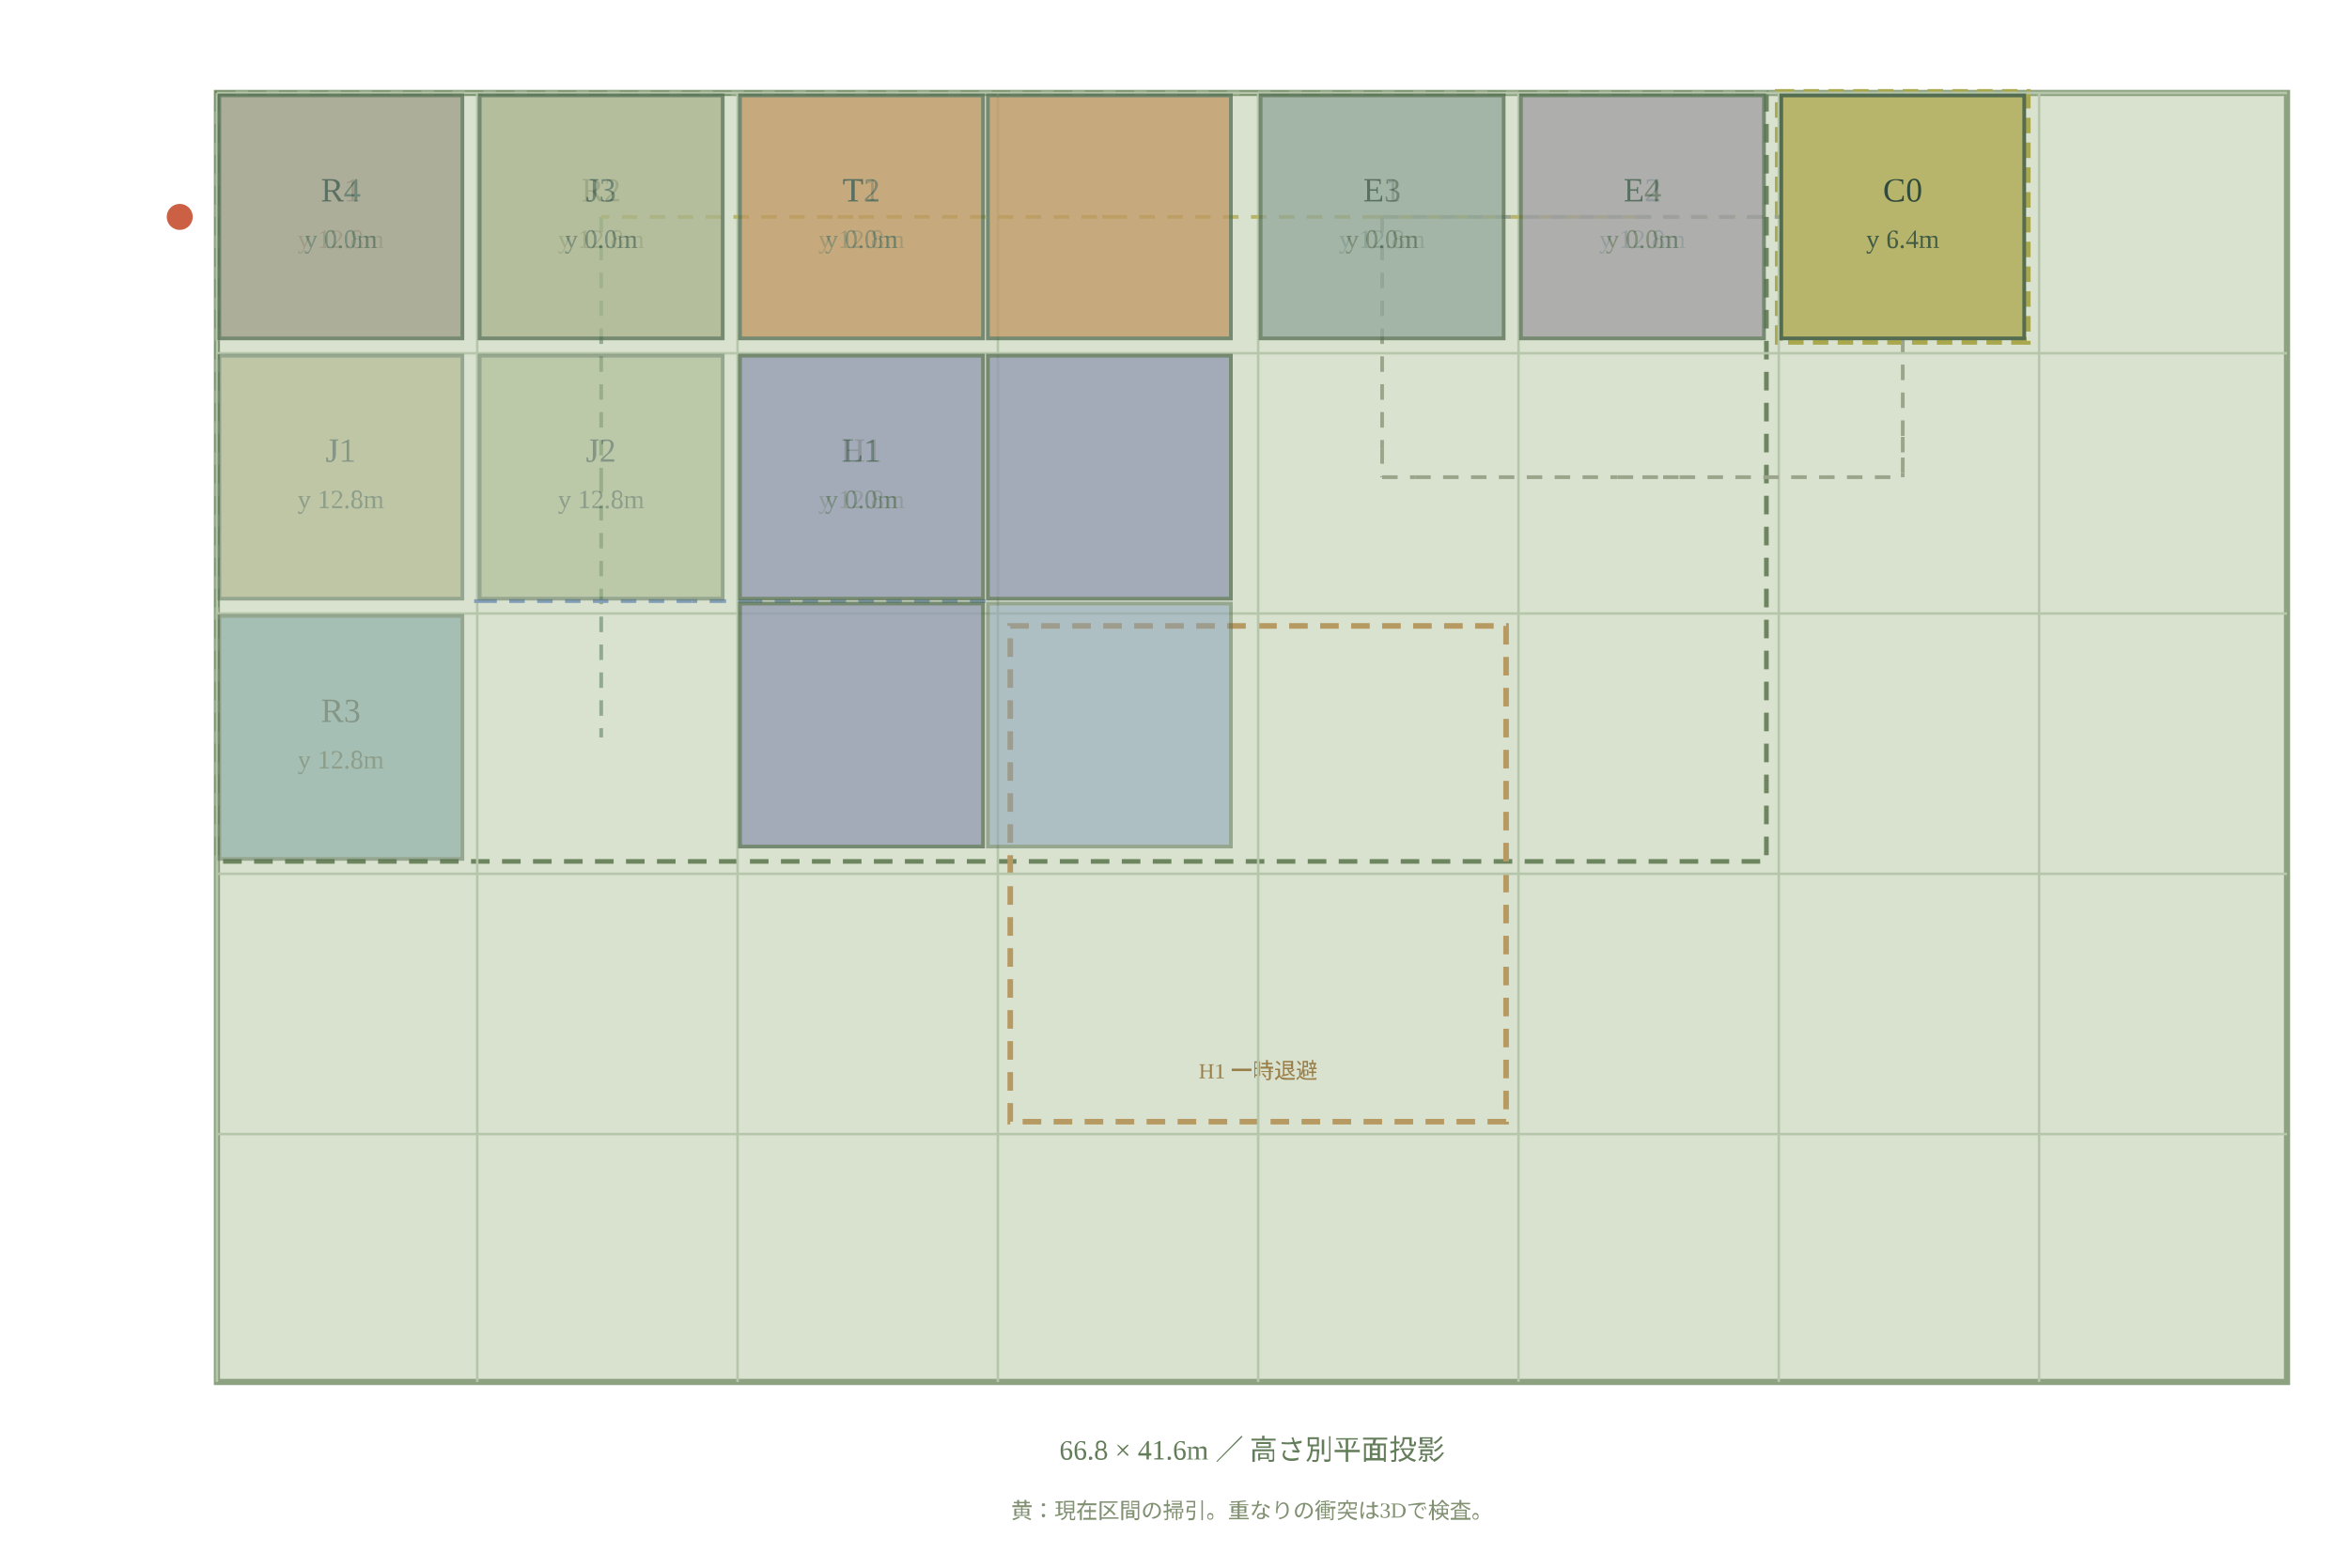
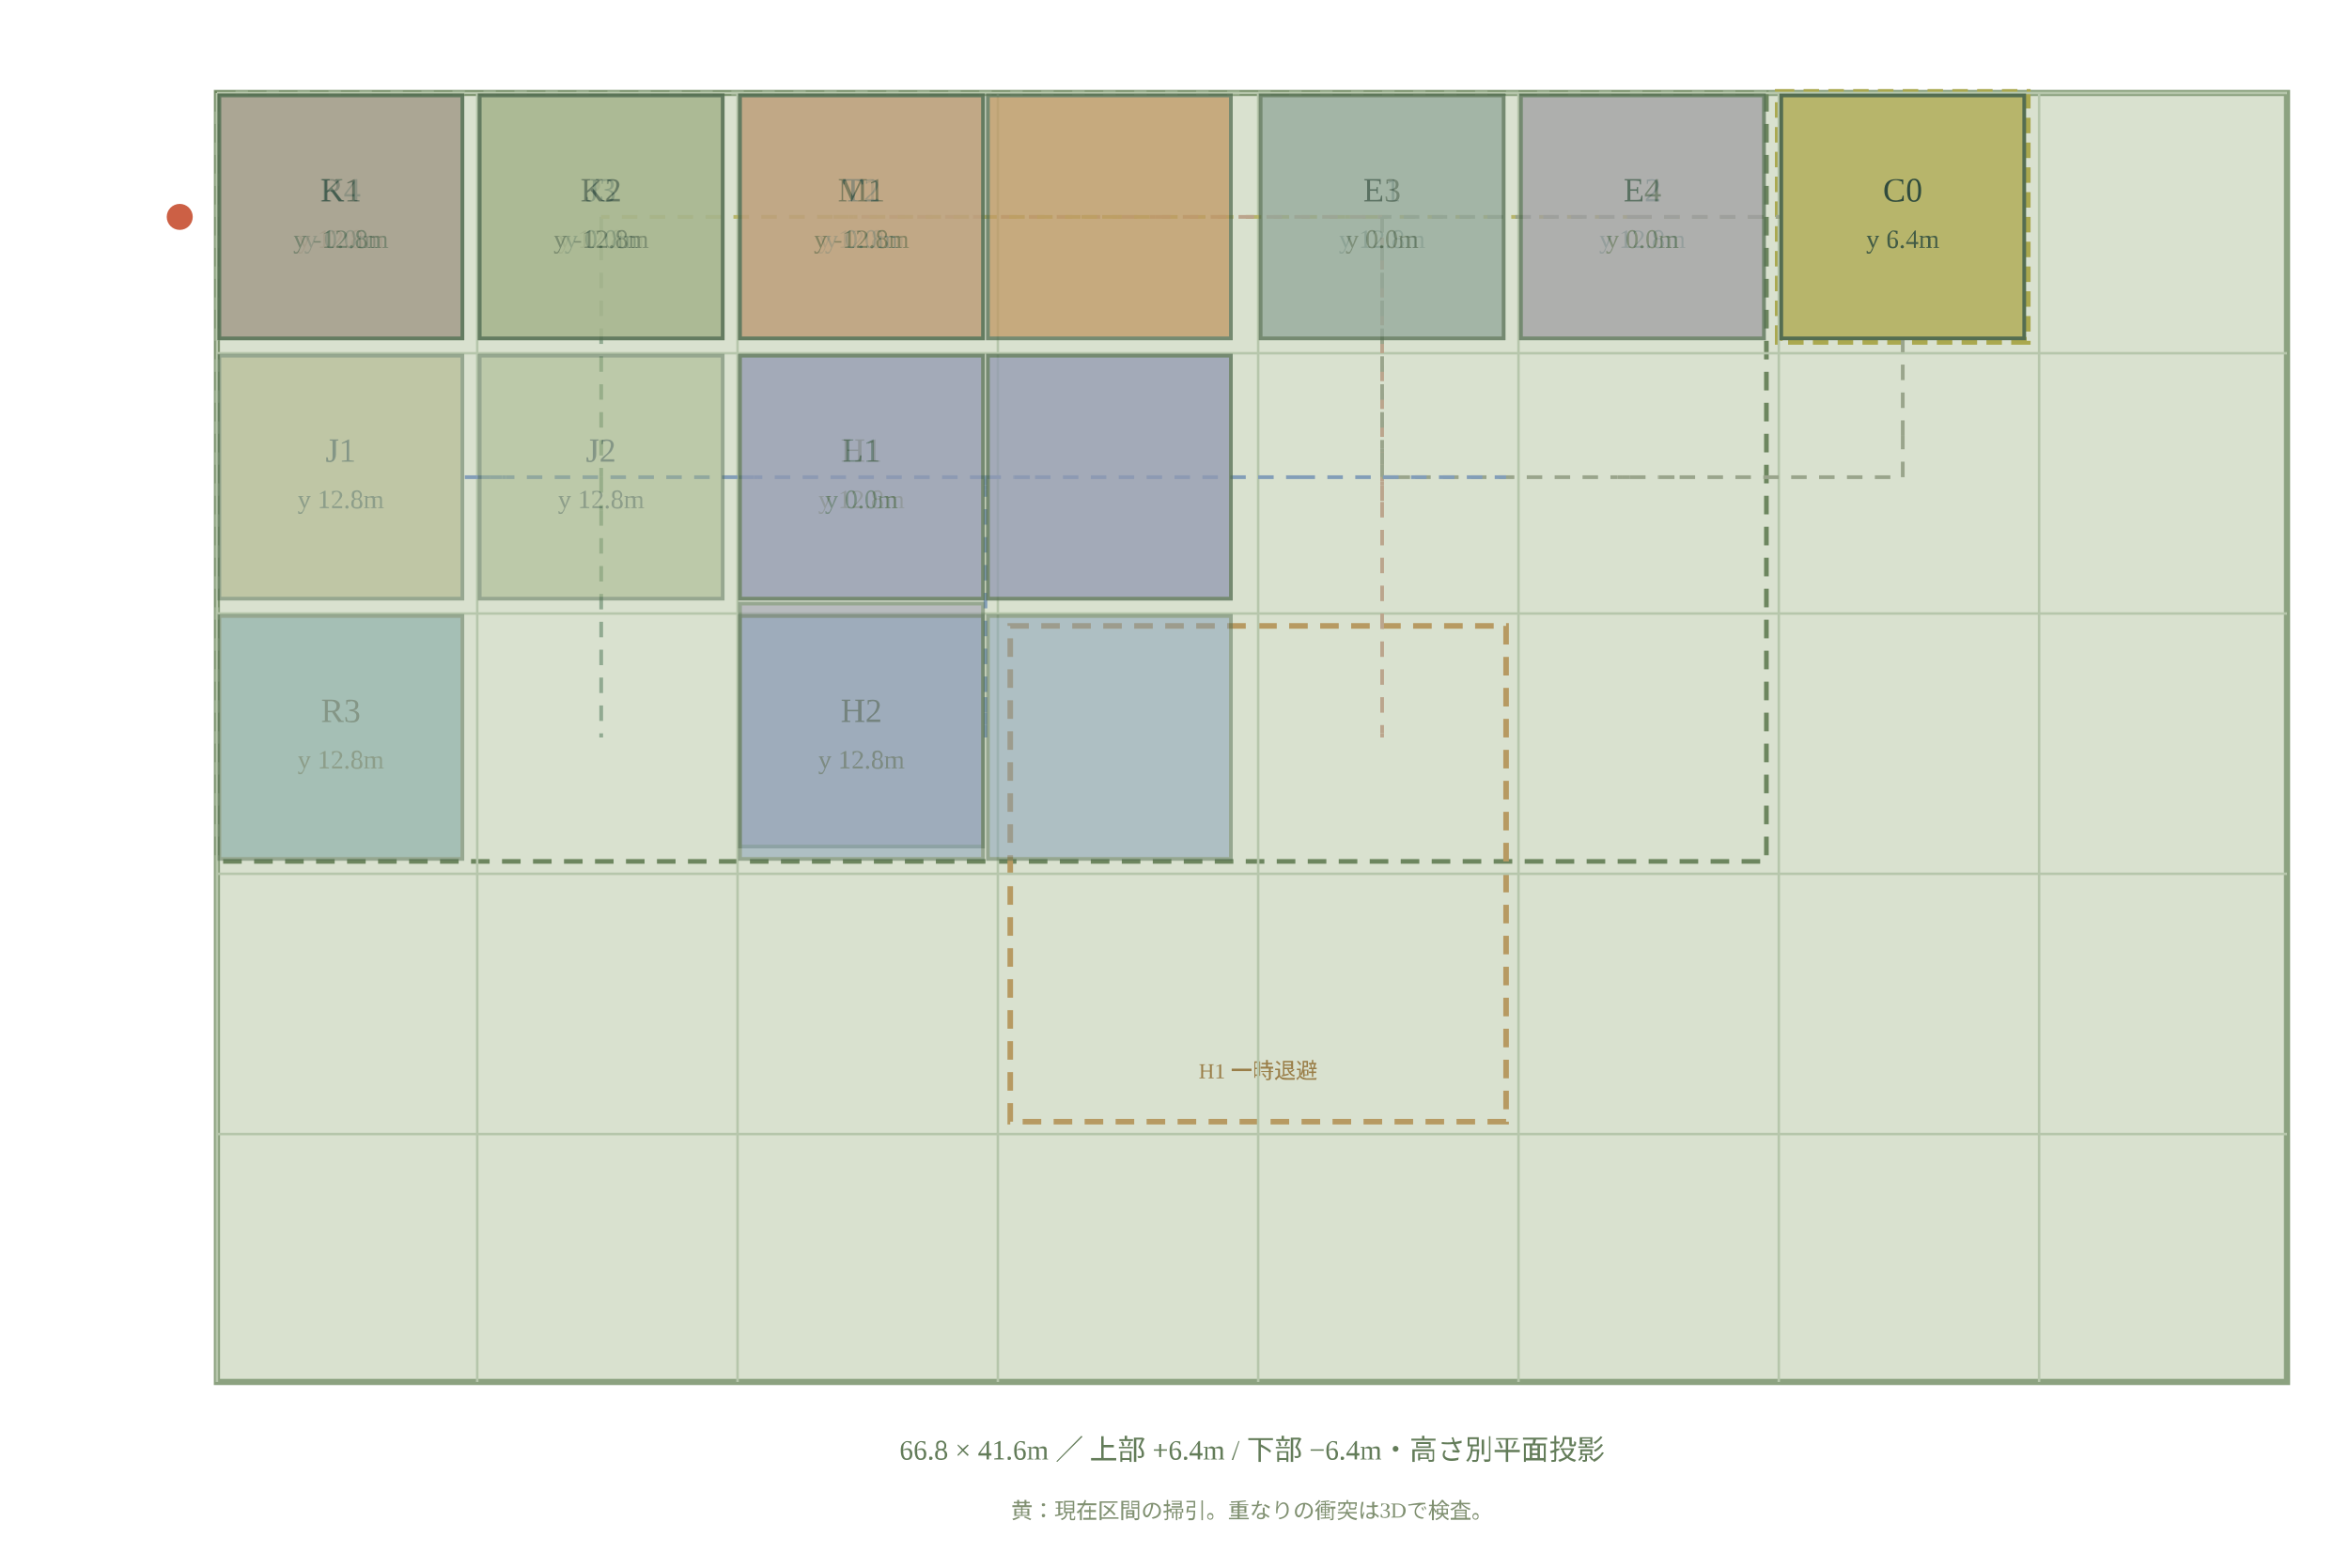
<svg xmlns="http://www.w3.org/2000/svg" viewBox="-7 -3 75.8 50.6" role="img" aria-label="予備廊下と一時退避・搬送中の高さ別占有">
  <rect x="0" y="0" width="66.8" height="41.6" fill="#d9e1cf" stroke="#8ca280" stroke-width=".2" />
  <rect x="0" y="0" width="50" height="24.8" fill="none" stroke="#6d865f" stroke-width=".15" stroke-dasharray=".6 .4" />
  <rect x="50.4" y="0" width="8" height="8" fill="none" stroke="#aaa84f" stroke-width=".25" stroke-dasharray=".5 .3" />
  <text x="54.4" y="1.1" text-anchor="middle" font-size=".7" fill="#7d7e3d">C0 予備保管</text>
  <rect x="25.6" y="17.2" width="16" height="16" fill="none" stroke="#b79a62" stroke-width=".18" stroke-dasharray=".6 .4" />
  <text x="33.6" y="31.8" text-anchor="middle" font-size=".7" fill="#9a7e48">H1 一時退避</text>
  <line x1="0" y1="0" x2="66.8" y2="0" stroke="#b6c6ab" stroke-width="0.08" />
  <line x1="0" y1="8.4" x2="66.8" y2="8.4" stroke="#b6c6ab" stroke-width="0.08" />
  <line x1="0" y1="16.8" x2="66.8" y2="16.8" stroke="#b6c6ab" stroke-width="0.08" />
  <line x1="0" y1="25.2" x2="66.8" y2="25.2" stroke="#b6c6ab" stroke-width="0.08" />
  <line x1="0" y1="33.6" x2="66.8" y2="33.6" stroke="#b6c6ab" stroke-width="0.08" />
  <line x1="0" y1="0" x2="0" y2="41.6" stroke="#b6c6ab" stroke-width="0.08" />
  <line x1="8.4" y1="0" x2="8.4" y2="41.6" stroke="#b6c6ab" stroke-width="0.08" />
  <line x1="16.8" y1="0" x2="16.8" y2="41.6" stroke="#b6c6ab" stroke-width="0.08" />
  <line x1="25.2" y1="0" x2="25.2" y2="41.6" stroke="#b6c6ab" stroke-width="0.08" />
  <line x1="33.6" y1="0" x2="33.6" y2="41.6" stroke="#b6c6ab" stroke-width="0.08" />
  <line x1="42" y1="0" x2="42" y2="41.6" stroke="#b6c6ab" stroke-width="0.08" />
  <line x1="50.4" y1="0" x2="50.4" y2="41.6" stroke="#b6c6ab" stroke-width="0.08" />
  <line x1="58.8" y1="0" x2="58.8" y2="41.6" stroke="#b6c6ab" stroke-width="0.08" />
  <line x1="12.4" y1="4" x2="12.4" y2="4" stroke="#91aa91" stroke-width="0.12" stroke-dasharray=".5 .4" />
  <line x1="54.4" y1="4" x2="45.867" y2="4" stroke="#b7b56b" stroke-width="0.12" stroke-dasharray=".5 .4" />
+   <line x1="20.8" y1="4" x2="20.8" y2="4" stroke="#bba58d" stroke-width="0.12" stroke-dasharray=".5 .4" />
  <line x1="12.4" y1="4" x2="12.4" y2="12.4" stroke="#91aa91" stroke-width="0.12" stroke-dasharray=".5 .4" />
  <line x1="45.867" y1="4" x2="37.467" y2="4" stroke="#b7b56b" stroke-width="0.12" stroke-dasharray=".5 .4" />
-   <line x1="12.4" y1="12.4" x2="12.4" y2="20.8" stroke="#91aa91" stroke-width="0.12" stroke-dasharray=".5 .4" />
-   <line x1="37.467" y1="4" x2="29.067" y2="4" stroke="#b7b56b" stroke-width="0.12" stroke-dasharray=".5 .4" />
+   <line x1="20.8" y1="4" x2="29.2" y2="4" stroke="#bba58d" stroke-width="0.12" stroke-dasharray=".5 .4" />
+   <line x1="12.4" y1="12.4" x2="12.4" y2="13.467" stroke="#91aa91" stroke-width="0.12" stroke-dasharray=".5 .4" />
+   <line x1="37.467" y1="4" x2="36.4" y2="4" stroke="#b7b56b" stroke-width="0.12" stroke-dasharray=".5 .4" />
+   <line x1="29.2" y1="4" x2="30.267" y2="4" stroke="#bba58d" stroke-width="0.12" stroke-dasharray=".5 .4" />
+   <line x1="12.4" y1="13.467" x2="12.4" y2="20.8" stroke="#91aa91" stroke-width="0.12" stroke-dasharray=".5 .4" />
+   <line x1="36.4" y1="4" x2="29.067" y2="4" stroke="#b7b56b" stroke-width="0.12" stroke-dasharray=".5 .4" />
+   <line x1="24.8" y1="12.4" x2="24.8" y2="12.4" stroke="#839eb8" stroke-width="0.12" stroke-dasharray=".5 .4" />
+   <line x1="30.267" y1="4" x2="37.6" y2="4" stroke="#bba58d" stroke-width="0.12" stroke-dasharray=".5 .4" />
  <line x1="12.4" y1="20.8" x2="12.4" y2="20.8" stroke="#91aa91" stroke-width="0.12" stroke-dasharray=".5 .4" />
  <line x1="29.067" y1="4" x2="28.4" y2="4" stroke="#b7b56b" stroke-width="0.12" stroke-dasharray=".5 .4" />
+   <line x1="24.8" y1="12.4" x2="24.8" y2="12.4" stroke="#839eb8" stroke-width="0.12" stroke-dasharray=".5 .4" />
+   <line x1="37.6" y1="4" x2="37.6" y2="4.667" stroke="#bba58d" stroke-width="0.12" stroke-dasharray=".5 .4" />
  <line x1="12.4" y1="20.8" x2="12.4" y2="20.8" stroke="#91aa91" stroke-width="0.12" stroke-dasharray=".5 .4" />
-   <line x1="28.4" y1="4" x2="20.533" y2="4" stroke="#b7b56b" stroke-width="0.12" stroke-dasharray=".5 .4" />
-   <line x1="24.8" y1="16.4" x2="24.8" y2="16.4" stroke="#839eb8" stroke-width="0.12" stroke-dasharray=".5 .4" />
-   <line x1="37.6" y1="4" x2="37.6" y2="4" stroke="#9aa58c" stroke-width="0.12" stroke-dasharray=".5 .4" />
-   <line x1="20.533" y1="4" x2="19.867" y2="4" stroke="#b7b56b" stroke-width="0.12" stroke-dasharray=".5 .4" />
-   <line x1="24.8" y1="16.4" x2="24.8" y2="16.4" stroke="#839eb8" stroke-width="0.12" stroke-dasharray=".5 .4" />
-   <line x1="37.6" y1="4" x2="37.6" y2="4" stroke="#9aa58c" stroke-width="0.12" stroke-dasharray=".5 .4" />
+   <line x1="28.4" y1="4" x2="27.867" y2="4" stroke="#b7b56b" stroke-width="0.12" stroke-dasharray=".5 .4" />
+   <line x1="24.8" y1="12.4" x2="24.8" y2="12.4" stroke="#839eb8" stroke-width="0.12" stroke-dasharray=".5 .4" />
+   <line x1="37.6" y1="4" x2="37.6" y2="4" stroke="#9aa58c" stroke-width="0.12" stroke-dasharray=".5 .4" />
+   <line x1="37.6" y1="4.667" x2="37.6" y2="5.2" stroke="#bba58d" stroke-width="0.12" stroke-dasharray=".5 .4" />
+   <line x1="12.4" y1="20.8" x2="12.4" y2="20.8" stroke="#91aa91" stroke-width="0.12" stroke-dasharray=".5 .4" />
+   <line x1="27.867" y1="4" x2="20.533" y2="4" stroke="#b7b56b" stroke-width="0.12" stroke-dasharray=".5 .4" />
+   <line x1="24.8" y1="12.4" x2="17.467" y2="12.4" stroke="#839eb8" stroke-width="0.12" stroke-dasharray=".5 .4" />
+   <line x1="37.6" y1="4" x2="37.6" y2="4" stroke="#9aa58c" stroke-width="0.12" stroke-dasharray=".5 .4" />
+   <line x1="37.6" y1="5.2" x2="37.6" y2="12.533" stroke="#bba58d" stroke-width="0.12" stroke-dasharray=".5 .4" />
+   <line x1="20.533" y1="4" x2="20.4" y2="4" stroke="#b7b56b" stroke-width="0.12" stroke-dasharray=".5 .4" />
+   <line x1="17.467" y1="12.4" x2="17.333" y2="12.4" stroke="#839eb8" stroke-width="0.12" stroke-dasharray=".5 .4" />
+   <line x1="37.6" y1="4" x2="37.6" y2="4" stroke="#9aa58c" stroke-width="0.12" stroke-dasharray=".5 .4" />
+   <line x1="37.6" y1="12.533" x2="37.6" y2="12.667" stroke="#bba58d" stroke-width="0.12" stroke-dasharray=".5 .4" />
+   <line x1="20.4" y1="4" x2="19.867" y2="4" stroke="#b7b56b" stroke-width="0.12" stroke-dasharray=".5 .4" />
+   <line x1="17.333" y1="12.4" x2="16.8" y2="12.4" stroke="#839eb8" stroke-width="0.12" stroke-dasharray=".5 .4" />
+   <line x1="24.8" y1="20.8" x2="24.8" y2="20.8" stroke="#839eb8" stroke-width="0.12" stroke-dasharray=".5 .4" />
+   <line x1="37.6" y1="4" x2="37.6" y2="4" stroke="#9aa58c" stroke-width="0.12" stroke-dasharray=".5 .4" />
+   <line x1="37.6" y1="12.667" x2="37.6" y2="13.2" stroke="#bba58d" stroke-width="0.12" stroke-dasharray=".5 .4" />
  <line x1="19.867" y1="4" x2="12.4" y2="4" stroke="#b7b56b" stroke-width="0.12" stroke-dasharray=".5 .4" />
-   <line x1="24.8" y1="16.4" x2="17.333" y2="16.4" stroke="#839eb8" stroke-width="0.12" stroke-dasharray=".5 .4" />
+   <line x1="16.8" y1="12.4" x2="9.333" y2="12.4" stroke="#839eb8" stroke-width="0.12" stroke-dasharray=".5 .4" />
+   <line x1="24.8" y1="20.8" x2="24.8" y2="20.8" stroke="#839eb8" stroke-width="0.12" stroke-dasharray=".5 .4" />
  <line x1="37.6" y1="4" x2="37.6" y2="11.467" stroke="#9aa58c" stroke-width="0.12" stroke-dasharray=".5 .4" />
-   <line x1="12.4" y1="4" x2="12.4" y2="4" stroke="#b7b56b" stroke-width="0.12" stroke-dasharray=".5 .4" />
-   <line x1="17.333" y1="16.4" x2="16.4" y2="16.4" stroke="#839eb8" stroke-width="0.12" stroke-dasharray=".5 .4" />
-   <line x1="37.6" y1="11.467" x2="37.6" y2="12.4" stroke="#9aa58c" stroke-width="0.12" stroke-dasharray=".5 .4" />
-   <line x1="12.4" y1="4" x2="12.4" y2="4" stroke="#b7b56b" stroke-width="0.12" stroke-dasharray=".5 .4" />
-   <line x1="16.4" y1="16.4" x2="15.333" y2="16.4" stroke="#839eb8" stroke-width="0.12" stroke-dasharray=".5 .4" />
-   <line x1="37.6" y1="12.4" x2="38.667" y2="12.4" stroke="#9aa58c" stroke-width="0.12" stroke-dasharray=".5 .4" />
-   <line x1="12.4" y1="4" x2="12.4" y2="4" stroke="#b7b56b" stroke-width="0.12" stroke-dasharray=".5 .4" />
-   <line x1="15.333" y1="16.4" x2="8.8" y2="16.4" stroke="#839eb8" stroke-width="0.12" stroke-dasharray=".5 .4" />
+   <line x1="37.6" y1="13.2" x2="37.6" y2="20.667" stroke="#bba58d" stroke-width="0.12" stroke-dasharray=".5 .4" />
+   <line x1="12.4" y1="4" x2="12.4" y2="4" stroke="#b7b56b" stroke-width="0.12" stroke-dasharray=".5 .4" />
+   <line x1="9.333" y1="12.4" x2="9.2" y2="12.4" stroke="#839eb8" stroke-width="0.12" stroke-dasharray=".5 .4" />
+   <line x1="24.8" y1="20.8" x2="24.8" y2="20.8" stroke="#839eb8" stroke-width="0.12" stroke-dasharray=".5 .4" />
+   <line x1="37.6" y1="11.467" x2="37.6" y2="11.6" stroke="#9aa58c" stroke-width="0.12" stroke-dasharray=".5 .4" />
+   <line x1="37.6" y1="20.667" x2="37.6" y2="20.8" stroke="#bba58d" stroke-width="0.12" stroke-dasharray=".5 .4" />
+   <line x1="12.4" y1="4" x2="12.4" y2="4" stroke="#b7b56b" stroke-width="0.12" stroke-dasharray=".5 .4" />
+   <line x1="9.2" y1="12.4" x2="8.8" y2="12.4" stroke="#839eb8" stroke-width="0.12" stroke-dasharray=".5 .4" />
+   <line x1="24.8" y1="20.8" x2="24.8" y2="20.8" stroke="#839eb8" stroke-width="0.12" stroke-dasharray=".5 .4" />
+   <line x1="37.6" y1="11.6" x2="37.6" y2="12" stroke="#9aa58c" stroke-width="0.12" stroke-dasharray=".5 .4" />
+   <line x1="37.6" y1="20.8" x2="37.6" y2="20.8" stroke="#bba58d" stroke-width="0.12" stroke-dasharray=".5 .4" />
+   <line x1="12.4" y1="4" x2="12.4" y2="4" stroke="#b7b56b" stroke-width="0.12" stroke-dasharray=".5 .4" />
+   <line x1="8.8" y1="12.4" x2="8.4" y2="12.4" stroke="#839eb8" stroke-width="0.12" stroke-dasharray=".5 .4" />
+   <line x1="24.8" y1="20.8" x2="24.8" y2="20.4" stroke="#839eb8" stroke-width="0.12" stroke-dasharray=".5 .4" />
+   <line x1="37.6" y1="12" x2="37.6" y2="12.4" stroke="#9aa58c" stroke-width="0.12" stroke-dasharray=".5 .4" />
+   <line x1="37.6" y1="20.8" x2="37.6" y2="20.8" stroke="#bba58d" stroke-width="0.12" stroke-dasharray=".5 .4" />
+   <line x1="12.4" y1="4" x2="12.4" y2="4" stroke="#b7b56b" stroke-width="0.12" stroke-dasharray=".5 .4" />
+   <line x1="8.4" y1="12.4" x2="8" y2="12.4" stroke="#839eb8" stroke-width="0.12" stroke-dasharray=".5 .4" />
+   <line x1="24.8" y1="20.4" x2="24.8" y2="20" stroke="#839eb8" stroke-width="0.12" stroke-dasharray=".5 .4" />
+   <line x1="37.6" y1="12.4" x2="38" y2="12.4" stroke="#9aa58c" stroke-width="0.12" stroke-dasharray=".5 .4" />
+   <line x1="37.6" y1="20.8" x2="37.6" y2="20.8" stroke="#bba58d" stroke-width="0.12" stroke-dasharray=".5 .4" />
+   <line x1="12.4" y1="4" x2="12.4" y2="4" stroke="#b7b56b" stroke-width="0.12" stroke-dasharray=".5 .4" />
+   <line x1="8" y1="12.4" x2="8" y2="12.4" stroke="#839eb8" stroke-width="0.12" stroke-dasharray=".5 .4" />
+   <line x1="24.8" y1="20" x2="24.8" y2="19.333" stroke="#839eb8" stroke-width="0.12" stroke-dasharray=".5 .4" />
+   <line x1="38" y1="12.4" x2="38.667" y2="12.4" stroke="#9aa58c" stroke-width="0.12" stroke-dasharray=".5 .4" />
+   <line x1="37.6" y1="20.8" x2="37.6" y2="20.8" stroke="#bba58d" stroke-width="0.12" stroke-dasharray=".5 .4" />
+   <line x1="12.4" y1="4" x2="12.4" y2="4" stroke="#b7b56b" stroke-width="0.12" stroke-dasharray=".5 .4" />
+   <line x1="8" y1="12.4" x2="8" y2="12.4" stroke="#839eb8" stroke-width="0.12" stroke-dasharray=".5 .4" />
+   <line x1="24.8" y1="19.333" x2="24.8" y2="12.8" stroke="#839eb8" stroke-width="0.12" stroke-dasharray=".5 .4" />
  <line x1="38.667" y1="12.4" x2="45.2" y2="12.4" stroke="#9aa58c" stroke-width="0.12" stroke-dasharray=".5 .4" />
  <line x1="37.6" y1="4" x2="37.6" y2="4" stroke="#8da7a0" stroke-width="0.12" stroke-dasharray=".5 .4" />
-   <line x1="8.8" y1="16.4" x2="8" y2="16.4" stroke="#839eb8" stroke-width="0.12" stroke-dasharray=".5 .4" />
-   <line x1="45.2" y1="12.4" x2="46" y2="12.4" stroke="#9aa58c" stroke-width="0.12" stroke-dasharray=".5 .4" />
-   <line x1="37.6" y1="4" x2="37.6" y2="4" stroke="#8da7a0" stroke-width="0.12" stroke-dasharray=".5 .4" />
-   <line x1="8" y1="16.4" x2="8" y2="16.4" stroke="#839eb8" stroke-width="0.12" stroke-dasharray=".5 .4" />
-   <line x1="46" y1="12.4" x2="46.667" y2="12.4" stroke="#9aa58c" stroke-width="0.12" stroke-dasharray=".5 .4" />
-   <line x1="37.6" y1="4" x2="37.6" y2="4" stroke="#8da7a0" stroke-width="0.12" stroke-dasharray=".5 .4" />
-   <line x1="8" y1="16.4" x2="8" y2="16.4" stroke="#839eb8" stroke-width="0.12" stroke-dasharray=".5 .4" />
-   <line x1="24.8" y1="16.4" x2="24.8" y2="16.4" stroke="#9796ae" stroke-width="0.12" stroke-dasharray=".5 .4" />
-   <line x1="46.667" y1="12.4" x2="47.2" y2="12.4" stroke="#9aa58c" stroke-width="0.12" stroke-dasharray=".5 .4" />
-   <line x1="37.6" y1="4" x2="37.6" y2="4" stroke="#8da7a0" stroke-width="0.12" stroke-dasharray=".5 .4" />
-   <line x1="8" y1="16.4" x2="8" y2="16.4" stroke="#839eb8" stroke-width="0.12" stroke-dasharray=".5 .4" />
-   <line x1="24.8" y1="16.4" x2="24.8" y2="16.4" stroke="#9796ae" stroke-width="0.12" stroke-dasharray=".5 .4" />
+   <line x1="37.6" y1="20.8" x2="37.6" y2="20.8" stroke="#bba58d" stroke-width="0.12" stroke-dasharray=".5 .4" />
+   <line x1="8" y1="12.4" x2="8" y2="12.4" stroke="#839eb8" stroke-width="0.12" stroke-dasharray=".5 .4" />
+   <line x1="24.8" y1="12.8" x2="24.8" y2="12.667" stroke="#839eb8" stroke-width="0.12" stroke-dasharray=".5 .4" />
+   <line x1="45.2" y1="12.4" x2="45.333" y2="12.4" stroke="#9aa58c" stroke-width="0.12" stroke-dasharray=".5 .4" />
+   <line x1="37.6" y1="4" x2="37.6" y2="4" stroke="#8da7a0" stroke-width="0.12" stroke-dasharray=".5 .4" />
+   <line x1="37.6" y1="20.8" x2="37.6" y2="20.8" stroke="#bba58d" stroke-width="0.12" stroke-dasharray=".5 .4" />
+   <line x1="8" y1="12.4" x2="8" y2="12.4" stroke="#839eb8" stroke-width="0.12" stroke-dasharray=".5 .4" />
+   <line x1="24.8" y1="12.667" x2="24.8" y2="12.4" stroke="#839eb8" stroke-width="0.12" stroke-dasharray=".5 .4" />
+   <line x1="45.333" y1="12.4" x2="45.6" y2="12.4" stroke="#9aa58c" stroke-width="0.12" stroke-dasharray=".5 .4" />
+   <line x1="37.6" y1="4" x2="37.6" y2="4" stroke="#8da7a0" stroke-width="0.12" stroke-dasharray=".5 .4" />
+   <line x1="8" y1="12.4" x2="8" y2="12.4" stroke="#839eb8" stroke-width="0.12" stroke-dasharray=".5 .4" />
+   <line x1="24.8" y1="12.4" x2="25.733" y2="12.4" stroke="#839eb8" stroke-width="0.12" stroke-dasharray=".5 .4" />
+   <line x1="45.6" y1="12.4" x2="46.533" y2="12.4" stroke="#9aa58c" stroke-width="0.12" stroke-dasharray=".5 .4" />
+   <line x1="37.6" y1="4" x2="37.6" y2="4" stroke="#8da7a0" stroke-width="0.12" stroke-dasharray=".5 .4" />
+   <line x1="25.733" y1="12.4" x2="26.4" y2="12.4" stroke="#839eb8" stroke-width="0.12" stroke-dasharray=".5 .4" />
+   <line x1="46.533" y1="12.4" x2="47.2" y2="12.4" stroke="#9aa58c" stroke-width="0.12" stroke-dasharray=".5 .4" />
+   <line x1="37.6" y1="4" x2="37.6" y2="4" stroke="#8da7a0" stroke-width="0.12" stroke-dasharray=".5 .4" />
+   <line x1="26.4" y1="12.4" x2="33.6" y2="12.4" stroke="#839eb8" stroke-width="0.12" stroke-dasharray=".5 .4" />
  <line x1="47.2" y1="12.4" x2="54.4" y2="12.4" stroke="#9aa58c" stroke-width="0.12" stroke-dasharray=".5 .4" />
  <line x1="37.6" y1="4" x2="37.6" y2="4" stroke="#8da7a0" stroke-width="0.12" stroke-dasharray=".5 .4" />
-   <line x1="8" y1="16.4" x2="8" y2="16.4" stroke="#839eb8" stroke-width="0.12" stroke-dasharray=".5 .4" />
-   <line x1="24.8" y1="16.4" x2="24.8" y2="16.4" stroke="#9796ae" stroke-width="0.12" stroke-dasharray=".5 .4" />
-   <line x1="37.6" y1="4" x2="37.6" y2="4" stroke="#8da7a0" stroke-width="0.12" stroke-dasharray=".5 .4" />
-   <line x1="54.4" y1="12.4" x2="54.4" y2="12.267" stroke="#9aa58c" stroke-width="0.12" stroke-dasharray=".5 .4" />
-   <line x1="24.8" y1="16.4" x2="24.8" y2="16.4" stroke="#9796ae" stroke-width="0.12" stroke-dasharray=".5 .4" />
-   <line x1="37.6" y1="4" x2="37.6" y2="4" stroke="#8da7a0" stroke-width="0.12" stroke-dasharray=".5 .4" />
-   <line x1="54.4" y1="12.267" x2="54.4" y2="11.6" stroke="#9aa58c" stroke-width="0.12" stroke-dasharray=".5 .4" />
-   <line x1="24.8" y1="16.4" x2="24.8" y2="16.4" stroke="#9796ae" stroke-width="0.12" stroke-dasharray=".5 .4" />
-   <line x1="37.6" y1="4" x2="37.6" y2="4" stroke="#8da7a0" stroke-width="0.12" stroke-dasharray=".5 .4" />
-   <line x1="54.4" y1="11.6" x2="54.4" y2="11.067" stroke="#9aa58c" stroke-width="0.12" stroke-dasharray=".5 .4" />
-   <line x1="24.8" y1="16.4" x2="24.8" y2="16.4" stroke="#9796ae" stroke-width="0.12" stroke-dasharray=".5 .4" />
-   <line x1="54.4" y1="11.067" x2="54.4" y2="4" stroke="#9aa58c" stroke-width="0.12" stroke-dasharray=".5 .4" />
-   <line x1="24.8" y1="16.4" x2="24.8" y2="16.4" stroke="#9796ae" stroke-width="0.12" stroke-dasharray=".5 .4" />
-   <line x1="54.4" y1="4" x2="53.467" y2="4" stroke="#9aa58c" stroke-width="0.12" stroke-dasharray=".5 .4" />
-   <line x1="53.467" y1="4" x2="37.6" y2="4" stroke="#9aa58c" stroke-width="0.12" stroke-dasharray=".5 .4" />
+   <line x1="33.6" y1="12.4" x2="34.933" y2="12.4" stroke="#839eb8" stroke-width="0.12" stroke-dasharray=".5 .4" />
+   <line x1="37.6" y1="4" x2="37.6" y2="4" stroke="#8da7a0" stroke-width="0.12" stroke-dasharray=".5 .4" />
+   <line x1="54.4" y1="12.4" x2="54.4" y2="11.067" stroke="#9aa58c" stroke-width="0.12" stroke-dasharray=".5 .4" />
+   <line x1="34.933" y1="12.4" x2="41.6" y2="12.4" stroke="#839eb8" stroke-width="0.12" stroke-dasharray=".5 .4" />
+   <line x1="54.4" y1="11.067" x2="54.4" y2="4.4" stroke="#9aa58c" stroke-width="0.12" stroke-dasharray=".5 .4" />
+   <line x1="41.6" y1="12.4" x2="41.6" y2="12.4" stroke="#839eb8" stroke-width="0.12" stroke-dasharray=".5 .4" />
+   <line x1="54.4" y1="4.4" x2="54.4" y2="4.133" stroke="#9aa58c" stroke-width="0.12" stroke-dasharray=".5 .4" />
+   <line x1="41.6" y1="12.4" x2="41.6" y2="12.4" stroke="#839eb8" stroke-width="0.12" stroke-dasharray=".5 .4" />
+   <line x1="24.8" y1="16.4" x2="24.8" y2="16.4" stroke="#9796ae" stroke-width="0.12" stroke-dasharray=".5 .4" />
+   <line x1="54.4" y1="4.133" x2="54.4" y2="4" stroke="#9aa58c" stroke-width="0.12" stroke-dasharray=".5 .4" />
+   <line x1="41.6" y1="12.4" x2="41.6" y2="12.4" stroke="#839eb8" stroke-width="0.12" stroke-dasharray=".5 .4" />
+   <line x1="24.8" y1="16.4" x2="24.8" y2="16.4" stroke="#9796ae" stroke-width="0.12" stroke-dasharray=".5 .4" />
+   <line x1="54.4" y1="4" x2="46.267" y2="4" stroke="#9aa58c" stroke-width="0.12" stroke-dasharray=".5 .4" />
+   <line x1="24.8" y1="16.4" x2="24.8" y2="16.4" stroke="#9796ae" stroke-width="0.12" stroke-dasharray=".5 .4" />
+   <line x1="46.267" y1="4" x2="46" y2="4" stroke="#9aa58c" stroke-width="0.12" stroke-dasharray=".5 .4" />
+   <line x1="24.8" y1="16.4" x2="24.8" y2="16.4" stroke="#9796ae" stroke-width="0.12" stroke-dasharray=".5 .4" />
+   <line x1="46" y1="4" x2="37.6" y2="4" stroke="#9aa58c" stroke-width="0.12" stroke-dasharray=".5 .4" />
+   <line x1="24.8" y1="16.4" x2="24.8" y2="16.4" stroke="#9796ae" stroke-width="0.12" stroke-dasharray=".5 .4" />
+   <line x1="37.6" y1="4" x2="37.6" y2="4" stroke="#9aa58c" stroke-width="0.12" stroke-dasharray=".5 .4" />
  <line x1="37.6" y1="4" x2="37.6" y2="4" stroke="#9aa58c" stroke-width="0.12" stroke-dasharray=".5 .4" />
  <g data-id="R1" transform="translate(0 0)" opacity="0.5">
    <rect x="0.08" y="0.08" width="7.84" height="7.84" fill="#81a398" stroke="#546d51" stroke-width=".12" />
    <text x="4" y="3.5" text-anchor="middle" font-size="1.1" fill="#304b3d">R1</text>
    <text x="4" y="5" text-anchor="middle" font-size=".85" fill="#425b45">y 12.8m</text>
  </g>
  <g data-id="R2" transform="translate(8.4 0)" opacity="0.5">
    <rect x="0.08" y="0.08" width="7.84" height="7.84" fill="#91aa91" stroke="#546d51" stroke-width=".12" />
    <text x="4" y="3.5" text-anchor="middle" font-size="1.1" fill="#304b3d">R2</text>
    <text x="4" y="5" text-anchor="middle" font-size=".85" fill="#425b45">y 12.8m</text>
  </g>
  <g data-id="R3" transform="translate(0 16.8)" opacity="0.5">
    <rect x="0.08" y="0.08" width="7.84" height="7.84" fill="#729e9c" stroke="#546d51" stroke-width=".12" />
    <text x="4" y="3.5" text-anchor="middle" font-size="1.1" fill="#304b3d">R3</text>
    <text x="4" y="5" text-anchor="middle" font-size=".85" fill="#425b45">y 12.8m</text>
  </g>
  <g data-id="R4" transform="translate(0 0)" opacity="0.5">
    <rect x="0.08" y="0.08" width="7.84" height="7.84" fill="#ad9981" stroke="#546d51" stroke-width=".12" />
    <text x="4" y="3.5" text-anchor="middle" font-size="1.1" fill="#304b3d">R4</text>
    <text x="4" y="5" text-anchor="middle" font-size=".85" fill="#425b45">y 0.0m</text>
  </g>
  <g data-id="T1" transform="translate(16.8 0)" opacity="0.5">
    <rect x="0.08" y="0.08" width="7.84" height="7.84" fill="#c7a46d" stroke="#546d51" stroke-width=".12" />
    <rect x="8.08" y="0.08" width="7.84" height="7.84" fill="#c7a46d" stroke="#546d51" stroke-width=".12" />
    <text x="4" y="3.5" text-anchor="middle" font-size="1.1" fill="#304b3d">T1</text>
    <text x="4" y="5" text-anchor="middle" font-size=".85" fill="#425b45">y 12.8m</text>
  </g>
  <g data-id="T2" transform="translate(16.8 0)" opacity="0.5">
    <rect x="0.08" y="0.08" width="7.84" height="7.84" fill="#bb925e" stroke="#546d51" stroke-width=".12" />
    <rect x="8.08" y="0.08" width="7.84" height="7.84" fill="#bb925e" stroke="#546d51" stroke-width=".12" />
    <text x="4" y="3.5" text-anchor="middle" font-size="1.1" fill="#304b3d">T2</text>
    <text x="4" y="5" text-anchor="middle" font-size=".85" fill="#425b45">y 0.0m</text>
  </g>
  <g data-id="H1" transform="translate(16.8 8.4)" opacity="0.5">
    <rect x="0.08" y="0.08" width="7.84" height="7.84" fill="#839eb8" stroke="#546d51" stroke-width=".12" />
    <rect x="8.08" y="0.08" width="7.84" height="7.84" fill="#839eb8" stroke="#546d51" stroke-width=".12" />
-     <rect x="0.08" y="8.08" width="7.84" height="7.84" fill="#839eb8" stroke="#546d51" stroke-width=".12" />
-     <rect x="8.08" y="8.08" width="7.84" height="7.84" fill="#839eb8" stroke="#546d51" stroke-width=".12" />
    <text x="4" y="3.5" text-anchor="middle" font-size="1.1" fill="#304b3d">H1</text>
    <text x="4" y="5" text-anchor="middle" font-size=".85" fill="#425b45">y 12.8m</text>
  </g>
  <g data-id="L1" transform="translate(16.8 8.4)" opacity="0.5">
    <rect x="0.08" y="0.08" width="7.84" height="7.84" fill="#9796ae" stroke="#546d51" stroke-width=".12" />
    <rect x="8.08" y="0.08" width="7.84" height="7.84" fill="#9796ae" stroke="#546d51" stroke-width=".12" />
    <rect x="0.08" y="8.08" width="7.84" height="7.84" fill="#9796ae" stroke="#546d51" stroke-width=".12" />
    <text x="4" y="3.5" text-anchor="middle" font-size="1.1" fill="#304b3d">L1</text>
    <text x="4" y="5" text-anchor="middle" font-size=".85" fill="#425b45">y 0.0m</text>
  </g>
  <g data-id="J1" transform="translate(0 8.4)" opacity="0.5">
    <rect x="0.08" y="0.08" width="7.84" height="7.84" fill="#a5ac7c" stroke="#546d51" stroke-width=".12" />
    <text x="4" y="3.5" text-anchor="middle" font-size="1.1" fill="#304b3d">J1</text>
    <text x="4" y="5" text-anchor="middle" font-size=".85" fill="#425b45">y 12.8m</text>
  </g>
  <g data-id="J2" transform="translate(8.4 8.4)" opacity="0.5">
    <rect x="0.08" y="0.08" width="7.84" height="7.84" fill="#a0b184" stroke="#546d51" stroke-width=".12" />
    <text x="4" y="3.5" text-anchor="middle" font-size="1.1" fill="#304b3d">J2</text>
    <text x="4" y="5" text-anchor="middle" font-size=".85" fill="#425b45">y 12.8m</text>
  </g>
  <g data-id="J3" transform="translate(8.4 0)" opacity="0.5">
    <rect x="0.08" y="0.08" width="7.84" height="7.84" fill="#b3b78a" stroke="#546d51" stroke-width=".12" />
    <text x="4" y="3.5" text-anchor="middle" font-size="1.1" fill="#304b3d">J3</text>
    <text x="4" y="5" text-anchor="middle" font-size=".85" fill="#425b45">y 0.0m</text>
  </g>
  <g data-id="C0" transform="translate(50.4 0)" opacity="1">
    <rect x="0.08" y="0.08" width="7.84" height="7.84" fill="#b7b56b" stroke="#546d51" stroke-width=".12" />
    <text x="4" y="3.5" text-anchor="middle" font-size="1.1" fill="#304b3d">C0</text>
    <text x="4" y="5" text-anchor="middle" font-size=".85" fill="#425b45">y 6.4m</text>
  </g>
  <g data-id="E1" transform="translate(33.6 0)" opacity="0.5">
    <rect x="0.08" y="0.08" width="7.84" height="7.84" fill="#9aa58c" stroke="#546d51" stroke-width=".12" />
    <text x="4" y="3.5" text-anchor="middle" font-size="1.1" fill="#304b3d">E1</text>
    <text x="4" y="5" text-anchor="middle" font-size=".85" fill="#425b45">y 12.8m</text>
  </g>
  <g data-id="E2" transform="translate(42 0)" opacity="0.5">
    <rect x="0.08" y="0.08" width="7.84" height="7.84" fill="#a8a08c" stroke="#546d51" stroke-width=".12" />
    <text x="4" y="3.5" text-anchor="middle" font-size="1.1" fill="#304b3d">E2</text>
    <text x="4" y="5" text-anchor="middle" font-size=".85" fill="#425b45">y 12.8m</text>
  </g>
  <g data-id="E3" transform="translate(33.6 0)" opacity="0.5">
    <rect x="0.08" y="0.08" width="7.84" height="7.84" fill="#8da7a0" stroke="#546d51" stroke-width=".12" />
    <text x="4" y="3.5" text-anchor="middle" font-size="1.1" fill="#304b3d">E3</text>
    <text x="4" y="5" text-anchor="middle" font-size=".85" fill="#425b45">y 0.0m</text>
  </g>
  <g data-id="E4" transform="translate(42 0)" opacity="0.5">
    <rect x="0.08" y="0.08" width="7.84" height="7.84" fill="#9b9eae" stroke="#546d51" stroke-width=".12" />
    <text x="4" y="3.5" text-anchor="middle" font-size="1.1" fill="#304b3d">E4</text>
    <text x="4" y="5" text-anchor="middle" font-size=".85" fill="#425b45">y 0.0m</text>
  </g>
+   <g data-id="H2" transform="translate(16.8 16.8)" opacity="0.5">
+     <rect x="0.08" y="0.08" width="7.84" height="7.84" fill="#839eb8" stroke="#546d51" stroke-width=".12" />
+     <rect x="8.08" y="0.08" width="7.84" height="7.84" fill="#839eb8" stroke="#546d51" stroke-width=".12" />
+     <text x="4" y="3.5" text-anchor="middle" font-size="1.1" fill="#304b3d">H2</text>
+     <text x="4" y="5" text-anchor="middle" font-size=".85" fill="#425b45">y 12.8m</text>
+   </g>
+   <g data-id="K1" transform="translate(0 0)" opacity="0.5">
+     <rect x="0.08" y="0.08" width="7.84" height="7.84" fill="#aa9d8d" stroke="#546d51" stroke-width=".12" />
+     <text x="4" y="3.5" text-anchor="middle" font-size="1.1" fill="#304b3d">K1</text>
+     <text x="4" y="5" text-anchor="middle" font-size=".85" fill="#425b45">y -12.8m</text>
+   </g>
+   <g data-id="K2" transform="translate(8.4 0)" opacity="0.5">
+     <rect x="0.08" y="0.08" width="7.84" height="7.84" fill="#a3b58d" stroke="#546d51" stroke-width=".12" />
+     <text x="4" y="3.5" text-anchor="middle" font-size="1.1" fill="#304b3d">K2</text>
+     <text x="4" y="5" text-anchor="middle" font-size=".85" fill="#425b45">y -12.8m</text>
+   </g>
+   <g data-id="M1" transform="translate(16.8 0)" opacity="0.5">
+     <rect x="0.08" y="0.08" width="7.84" height="7.84" fill="#bba58d" stroke="#546d51" stroke-width=".12" />
+     <text x="4" y="3.5" text-anchor="middle" font-size="1.1" fill="#304b3d">M1</text>
+     <text x="4" y="5" text-anchor="middle" font-size=".85" fill="#425b45">y -12.8m</text>
+   </g>
  <circle cx="-1.2" cy="4" r=".42" fill="#cc6045" />
-   <text x="33.4" y="44.1" text-anchor="middle" font-size=".9" fill="#637c59">66.8 × 41.6m ／ 高さ別平面投影</text>
+   <text x="33.4" y="44.1" text-anchor="middle" font-size=".9" fill="#637c59">66.8 × 41.6m ／ 上部 +6.4m / 下部 −6.4m・高さ別平面投影</text>
  <text x="33.4" y="46" text-anchor="middle" font-size=".7" fill="#809071">黄：現在区間の掃引。重なりの衝突は3Dで検査。</text>
</svg>
